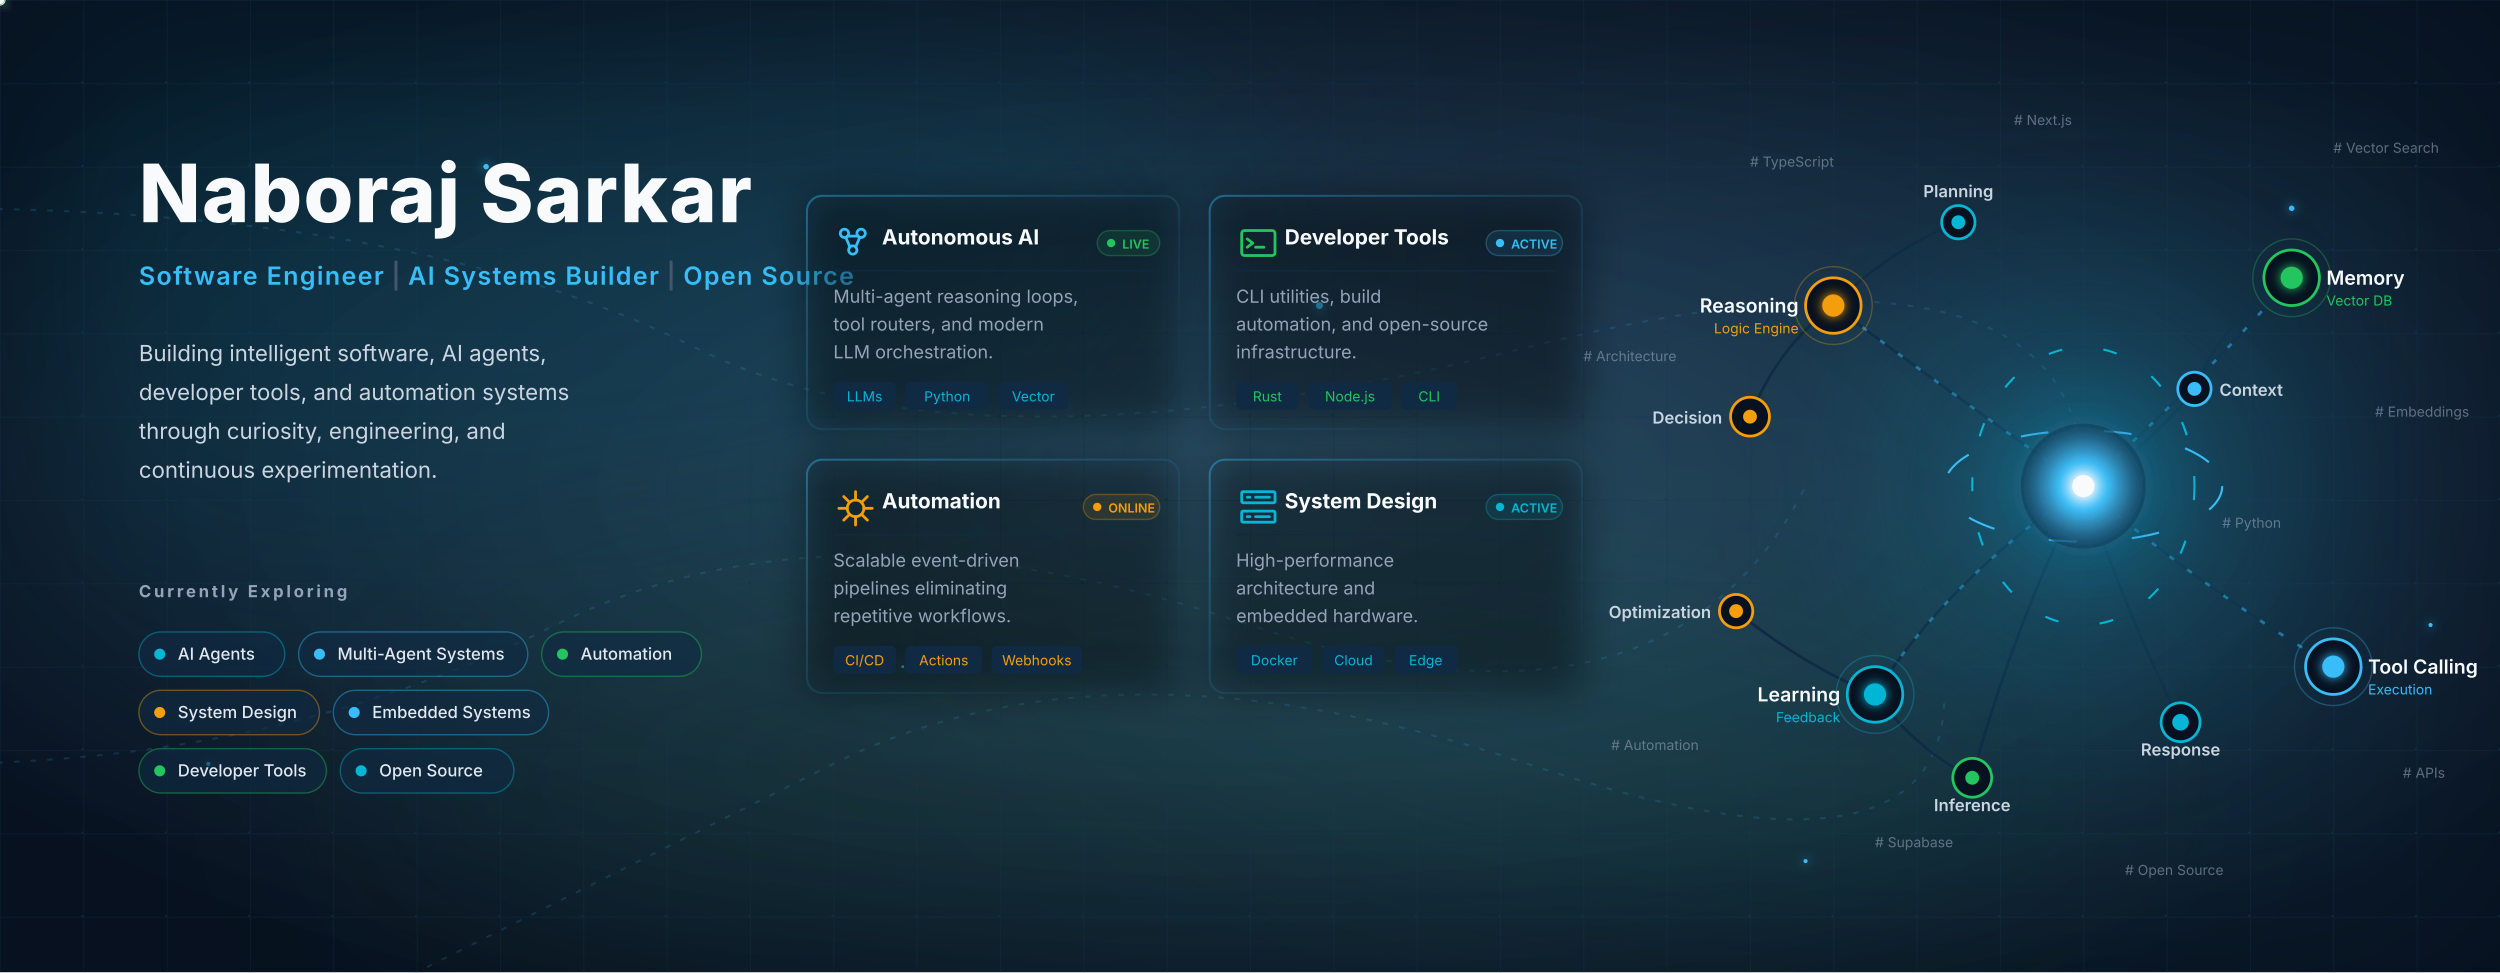
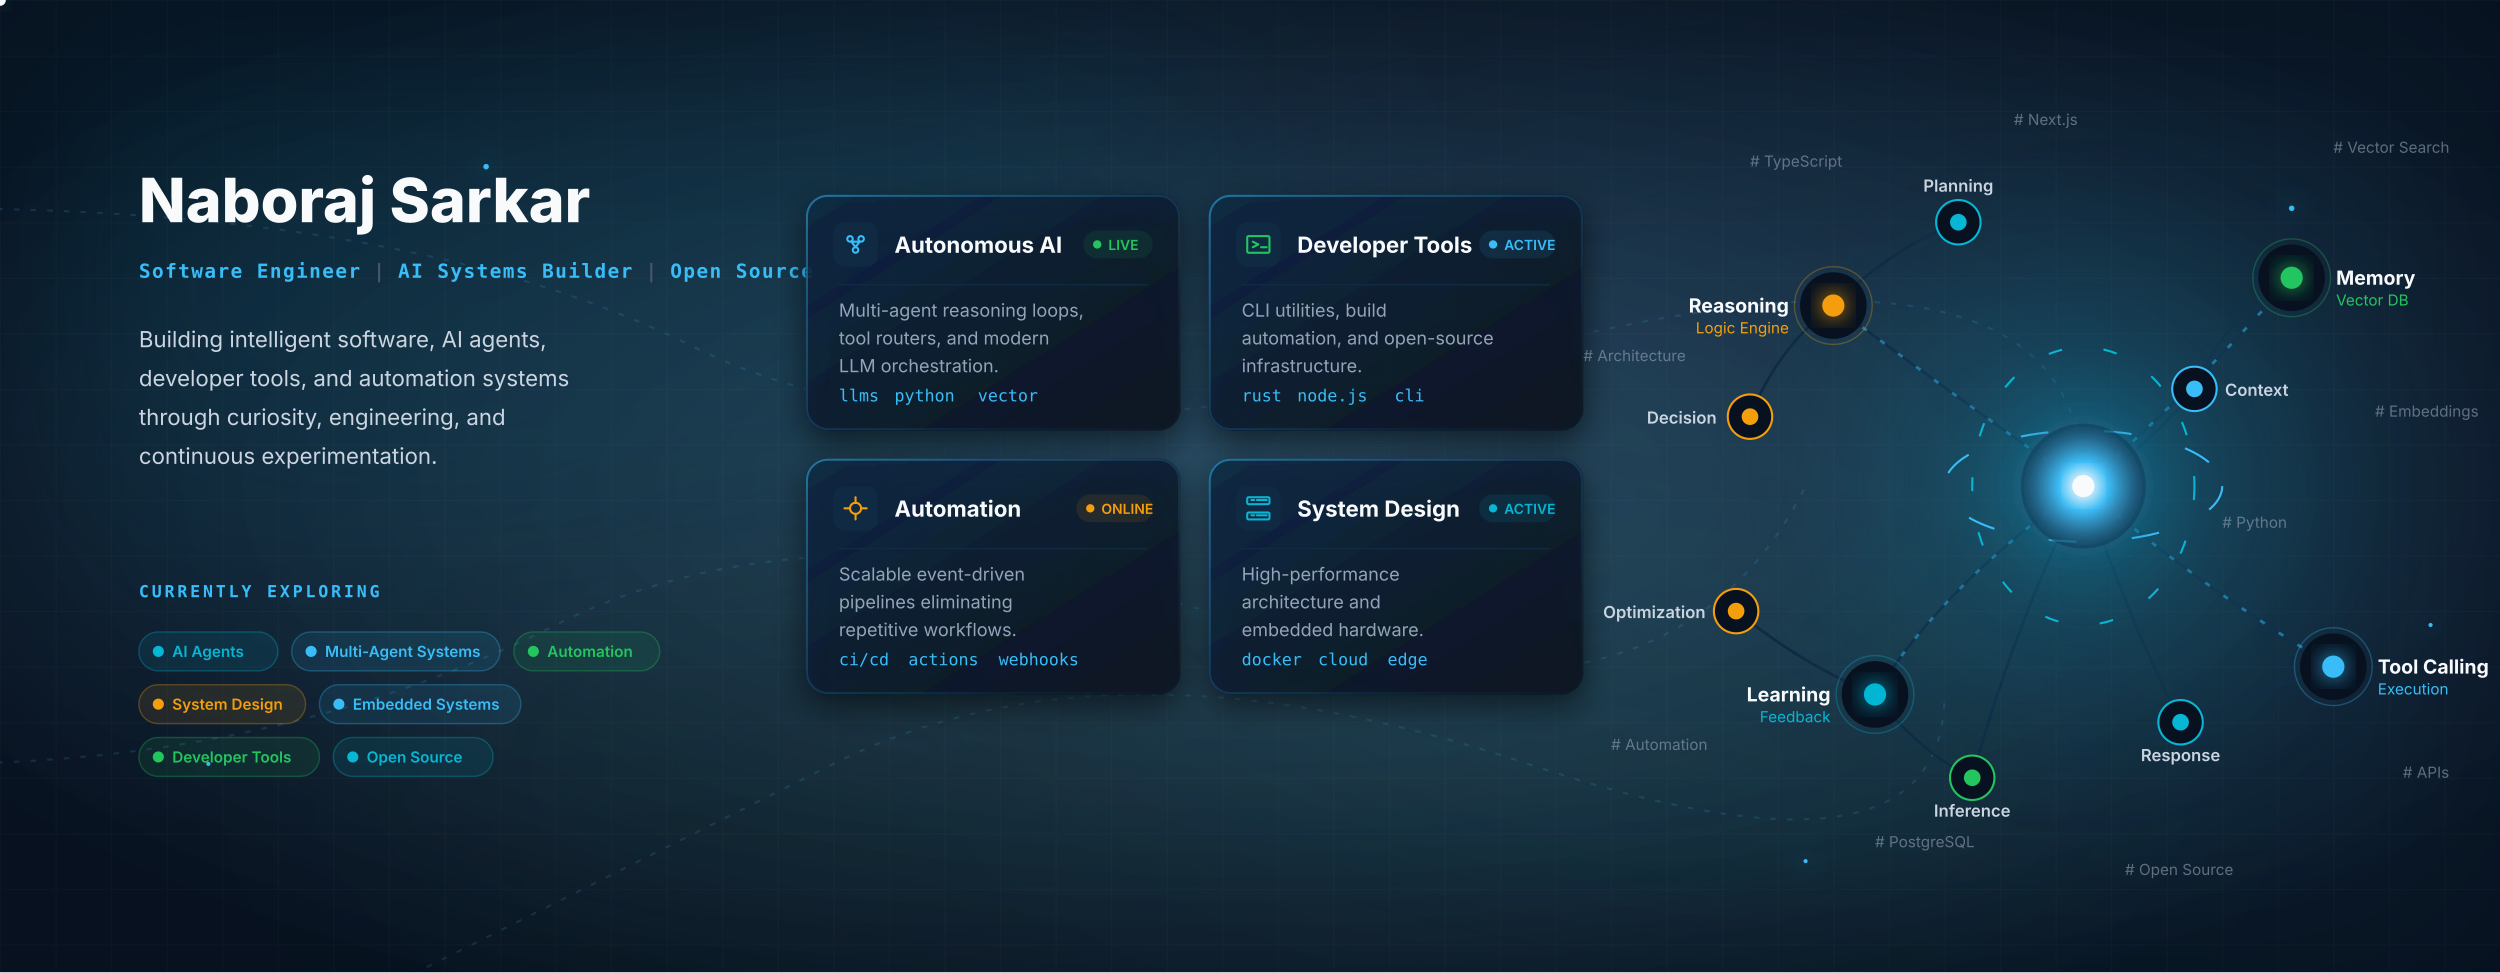
<svg xmlns="http://www.w3.org/2000/svg" viewBox="0 0 1800 700" width="100%" height="100%">
  <defs>
-     <filter id="ai-aurora-blur" x="-50%" y="-50%" width="200%" height="200%">
+     <filter id="ds-aurora-blur" x="-50%" y="-50%" width="200%" height="200%">
      <feGaussianBlur stdDeviation="100" />
    </filter>
-     <filter id="ai-shadow" x="-20%" y="-20%" width="140%" height="140%">
-       <feGaussianBlur stdDeviation="15" result="blur" />
-       <feColorMatrix type="matrix" values="0 0 0 0 0   0 0 0 0 0   0 0 0 0 0  0 0 0 0.5 0" />
+     <filter id="ds-shadow" x="-20%" y="-20%" width="140%" height="140%">
+       <feDropShadow dx="0" dy="8" stdDeviation="12" flood-color="#000000" flood-opacity="0.6" />
    </filter>
-     <filter id="ai-glow" x="-50%" y="-50%" width="200%" height="200%">
-       <feGaussianBlur stdDeviation="4" result="blur" />
+     <filter id="ds-glow" x="-50%" y="-50%" width="200%" height="200%">
+       <feGaussianBlur stdDeviation="8" result="blur" />
      <feMerge>
        <feMergeNode in="blur" />
        <feMergeNode in="SourceGraphic" />
      </feMerge>
    </filter>
-     <filter id="ai-glow-lg" x="-50%" y="-50%" width="200%" height="200%">
+     <filter id="ds-glow-lg" x="-50%" y="-50%" width="200%" height="200%">
      <feGaussianBlur stdDeviation="12" result="blur" />
      <feMerge>
        <feMergeNode in="blur" />
        <feMergeNode in="SourceGraphic" />
      </feMerge>
    </filter>
-     <radialGradient id="bg-glow" cx="50%" cy="50%" r="60%">
+     <radialGradient id="ds-bg-glow" cx="50%" cy="50%" r="60%">
      <stop offset="0%" stop-color="#102A43" stop-opacity="0.9" />
      <stop offset="100%" stop-color="#07111F" stop-opacity="1" />
    </radialGradient>
-     <linearGradient id="card-border" x1="0" y1="0" x2="1" y2="1">
-       <stop offset="0%" stop-color="#38BDF8" stop-opacity="0.4" />
+     <linearGradient id="ds-cardGrad" x1="0" y1="0" x2="1" y2="1">
+       <stop offset="0%" stop-color="#102A43" stop-opacity="0.85" />
+       <stop offset="100%" stop-color="#07111F" stop-opacity="0.95" />
+     </linearGradient>
+     <linearGradient id="ds-cardBorder" x1="0" y1="0" x2="1" y2="1">
+       <stop offset="0%" stop-color="#38BDF8" stop-opacity="0.5" />
      <stop offset="100%" stop-color="#102A43" stop-opacity="0.1" />
    </linearGradient>
    <linearGradient id="scan-grad" x1="0" y1="0" x2="1" y2="0">
      <stop offset="0%" stop-color="#38BDF8" stop-opacity="0" />
      <stop offset="50%" stop-color="#38BDF8" stop-opacity="1" />
      <stop offset="100%" stop-color="#38BDF8" stop-opacity="0" />
    </linearGradient>
    <clipPath id="card-clip">
-       <rect x="1" y="1" width="268" height="168" rx="11" />
+       <rect x="1" y="1" width="268" height="168" rx="15" />
    </clipPath>
    <radialGradient id="core-aura" cx="50%" cy="50%" r="50%">
      <stop offset="0%" stop-color="#38BDF8" stop-opacity="0.25" />
      <stop offset="60%" stop-color="#06B6D4" stop-opacity="0.05" />
      <stop offset="100%" stop-color="#07111F" stop-opacity="0" />
    </radialGradient>
    <radialGradient id="core-glow" cx="50%" cy="50%" r="50%">
      <stop offset="0%" stop-color="#06B6D4" stop-opacity="0.4" />
      <stop offset="100%" stop-color="#07111F" stop-opacity="0" />
    </radialGradient>
    <radialGradient id="brain-grad" cx="50%" cy="50%" r="50%">
      <stop offset="0%" stop-color="#F8FAFC" stop-opacity="1" />
      <stop offset="40%" stop-color="#38BDF8" stop-opacity="0.9" />
      <stop offset="100%" stop-color="#102A43" stop-opacity="0.5" />
    </radialGradient>
-     <pattern id="grid" width="60" height="60" patternUnits="userSpaceOnUse">
-       <path d="M 60 0 L 0 0 0 60" fill="none" stroke="#102A43" stroke-width="1" stroke-opacity="0.5" />
-       <circle cx="60" cy="60" r="1.5" fill="#102A43" opacity="0.8" />
+     <pattern id="ds-grid" width="40" height="40" patternUnits="userSpaceOnUse">
+       <path d="M 40 0 L 0 0 0 40" fill="none" stroke="#F8FAFC" stroke-width="1" stroke-opacity="0.03" />
    </pattern>
    <path id="c-reason" d="M 1500 350 Q 1400 280 1320 220" />
    <path id="c-mem" d="M 1500 350 Q 1580 280 1650 200" />
    <path id="c-tool" d="M 1500 350 Q 1580 420 1680 480" />
    <path id="c-learn" d="M 1500 350 Q 1400 420 1350 500" />
    <path id="c-plan" d="M 1320 220 Q 1360 180 1410 160" />
    <path id="c-decide" d="M 1320 220 Q 1280 250 1260 300" />
    <path id="c-ctx" d="M 1650 200 Q 1600 230 1580 280" />
    <path id="c-ctx-core" d="M 1580 280 Q 1550 320 1500 350" />
    <path id="c-resp" d="M 1680 480 Q 1620 500 1570 520" />
    <path id="c-resp-core" d="M 1570 520 Q 1530 440 1500 350" />
    <path id="c-opt" d="M 1350 500 Q 1300 480 1250 440" />
    <path id="c-inf" d="M 1350 500 Q 1380 540 1420 560" />
    <path id="c-inf-core" d="M 1420 560 Q 1450 450 1500 350" />
    <path id="bg-story-1" d="M -50 150 Q 300 150 500 250 T 1100 250 T 1500 350" fill="none" />
    <path id="bg-story-2" d="M -50 550 Q 200 550 400 450 T 900 450 T 1300 350" fill="none" />
    <path id="bg-story-3" d="M 200 750 Q 400 650 600 550 T 1100 550 T 1400 500" fill="none" />
  </defs>
  <style>
-     @keyframes spin-1 { from { transform: rotate(0deg); } to { transform: rotate(360deg); } }
-     @keyframes spin-rev-1 { from { transform: rotate(0deg); } to { transform: rotate(-360deg); } }
-     @keyframes pulse { 0%, 100% { opacity: 0.3; filter: brightness(1); } 50% { opacity: 1; filter: brightness(1.5); } }
+     @keyframes orbit-ring { from { transform: rotate(0deg); } to { transform: rotate(360deg); } }
+     @keyframes orbit-ring-rev { from { transform: rotate(0deg); } to { transform: rotate(-360deg); } }
+     @keyframes node-pulse { 0%, 100% { opacity: 0.3; filter: brightness(1); transform: scale(1); } 50% { opacity: 1; filter: brightness(1.5); transform: scale(1.1); } }
+     @keyframes ambient-float { 0%, 100% { transform: translateY(0); } 50% { transform: translateY(-10px); } }
    @keyframes particleDrift { 0% { transform: translate(0,0); opacity: 0; } 20% { opacity: 0.6; } 80% { opacity: 0.6; } 100% { transform: translate(25px, -50px); opacity: 0; } }
-     @keyframes flow-1 { from { stroke-dashoffset: 100; } to { stroke-dashoffset: 0; } }
-     @keyframes flow-2 { from { stroke-dashoffset: 0; } to { stroke-dashoffset: 100; } }
+     @keyframes flow-line { from { stroke-dashoffset: 100; } to { stroke-dashoffset: 0; } }
+     @keyframes flow-line-rev { from { stroke-dashoffset: 0; } to { stroke-dashoffset: 100; } }

-     .spin-1 { animation: spin-1 30s linear infinite; }
-     .spin-rev-1 { animation: spin-rev-1 40s linear infinite; }
-     .pulse { animation: pulse 3s ease-in-out infinite; }
+     .orbit-ring { animation: orbit-ring 30s linear infinite; }
+     .orbit-ring-rev { animation: orbit-ring-rev 40s linear infinite; }
+     .node-pulse { animation: node-pulse 2.5s ease-in-out infinite; transform-box: fill-box; transform-origin: 50% 50%; }
+     .ambient-float { animation: ambient-float 8s ease-in-out infinite; }
    .particle { animation: particleDrift linear infinite; }
-     .flow-1 { animation: flow-1 4s linear infinite; }
-     .flow-2 { animation: flow-2 5s linear infinite; }
+     .flow-line { animation: flow-line 4s linear infinite; }
+     .flow-line-rev { animation: flow-line-rev 5s linear infinite; }
  </style>
-   <rect width="1800" height="700" fill="url(#bg-glow)" />
-   <rect width="1800" height="700" fill="url(#grid)" />
-   <ellipse cx="15%" cy="25%" rx="35%" ry="35%" fill="#06B6D4" filter="url(#ai-aurora-blur)" opacity="0.12" />
-   <ellipse cx="85%" cy="50%" rx="45%" ry="45%" fill="#38BDF8" filter="url(#ai-aurora-blur)" opacity="0.08" />
-   <ellipse cx="50%" cy="80%" rx="35%" ry="25%" fill="#22C55E" filter="url(#ai-aurora-blur)" opacity="0.08" />
+   <rect width="1800" height="700" fill="url(#ds-bg-glow)" />
+   <rect width="1800" height="700" fill="url(#ds-grid)" />
+   <ellipse cx="15%" cy="25%" rx="35%" ry="35%" fill="#06B6D4" filter="url(#ds-aurora-blur)" opacity="0.1" />
+   <ellipse cx="85%" cy="50%" rx="45%" ry="45%" fill="#38BDF8" filter="url(#ds-aurora-blur)" opacity="0.08" />
+   <ellipse cx="50%" cy="80%" rx="35%" ry="25%" fill="#22C55E" filter="url(#ds-aurora-blur)" opacity="0.05" />
  <g stroke="#38BDF8" stroke-width="1.5" fill="none" opacity="0.15" stroke-dasharray="4 8">
    <use href="#bg-story-1" />
    <use href="#bg-story-2" />
    <use href="#bg-story-3" />
  </g>
-   <g filter="url(#ai-glow)">
-     <circle r="2.5" fill="#06B6D4" opacity="0.6">
+   <g filter="url(#ds-glow)">
+     <circle r="3" fill="#06B6D4" opacity="0.8">
      <animateMotion dur="10s" repeatCount="indefinite">
        <mpath href="#bg-story-1" />
      </animateMotion>
    </circle>
-     <circle r="3" fill="#38BDF8" opacity="0.6">
+     <circle r="4" fill="#38BDF8" opacity="0.8">
      <animateMotion dur="14s" repeatCount="indefinite">
        <mpath href="#bg-story-1" />
      </animateMotion>
    </circle>
-     <circle r="2" fill="#22C55E" opacity="0.6">
+     <circle r="3" fill="#22C55E" opacity="0.8">
      <animateMotion dur="12s" repeatCount="indefinite">
        <mpath href="#bg-story-2" />
      </animateMotion>
    </circle>
-     <circle r="2.5" fill="#F59E0B" opacity="0.6">
+     <circle r="3" fill="#F59E0B" opacity="0.8">
      <animateMotion dur="15s" repeatCount="indefinite">
        <mpath href="#bg-story-3" />
      </animateMotion>
    </circle>
  </g>
-   <g fill="#38BDF8" filter="url(#ai-glow)">
+   <g fill="#38BDF8" filter="url(#ds-glow)">
    <circle cx="150" cy="550" r="1.5" class="particle" style="animation-duration: 10s;" />
    <circle cx="350" cy="120" r="2" class="particle" style="animation-duration: 15s;" />
    <circle cx="650" cy="480" r="1" class="particle" style="animation-duration: 12s;" />
    <circle cx="950" cy="220" r="2.5" class="particle" style="animation-duration: 18s;" />
    <circle cx="1300" cy="620" r="1.5" class="particle" style="animation-duration: 14s;" />
    <circle cx="1650" cy="150" r="2" class="particle" style="animation-duration: 16s;" />
    <circle cx="1750" cy="450" r="1.5" class="particle" style="animation-duration: 11s;" />
  </g>
  <g transform="translate(100, 160)">
-     <text x="0" y="0" font-family="Inter, system-ui, sans-serif" font-size="58" font-weight="800" fill="#F8FAFC" letter-spacing="1">Naboraj Sarkar</text>
-     <text x="0" y="45" font-family="Inter, system-ui, sans-serif" font-size="18" font-weight="600" fill="#38BDF8" letter-spacing="1">Software Engineer <tspan fill="#475569">|</tspan> AI Systems Builder <tspan fill="#475569">|</tspan> Open Source</text>
-     <text x="0" y="100" font-family="Inter, system-ui, sans-serif" font-size="16" fill="#CBD5E1" line-height="1.6">
+     <text x="0" y="0" font-family="system-ui, -apple-system, sans-serif" font-size="44" font-weight="800" fill="#F8FAFC" letter-spacing="0">Naboraj Sarkar</text>
+     <text x="0" y="40" font-family="'JetBrains Mono', Consolas, monospace" font-size="14" font-weight="600" fill="#38BDF8" letter-spacing="1">Software Engineer <tspan fill="#475569">|</tspan> AI Systems Builder <tspan fill="#475569">|</tspan> Open Source</text>
+     <text x="0" y="90" font-family="system-ui, -apple-system, sans-serif" font-size="16" fill="#CBD5E1" line-height="1.6">
      <tspan x="0" dy="0">Building intelligent software, AI agents,</tspan>
      <tspan x="0" dy="28">developer tools, and automation systems</tspan>
      <tspan x="0" dy="28">through curiosity, engineering, and</tspan>
      <tspan x="0" dy="28">continuous experimentation.</tspan>
    </text>
-     <text x="0" y="270" font-family="Inter, system-ui, sans-serif" font-size="12" font-weight="700" fill="#94A3B8" letter-spacing="2" text-transform="uppercase">Currently Exploring</text>
+     <text x="0" y="270" font-family="'JetBrains Mono', Consolas, monospace" font-size="12" font-weight="700" fill="#38BDF8" letter-spacing="2" text-transform="uppercase">CURRENTLY EXPLORING</text>
    <g transform="translate(0, 295)">
      <g transform="translate(0, 0)">
-         <rect x="0" y="0" width="105" height="32" rx="16" fill="#102A43" fill-opacity="0.6" stroke="#06B6D4" stroke-opacity="0.4" />
-         <circle cx="15" cy="16" r="4" fill="#06B6D4" class="pulse" />
-         <text x="28" y="20" font-family="Inter, system-ui, sans-serif" font-size="12" fill="#E2E8F0" font-weight="500">AI Agents</text>
-       </g>
-       <g transform="translate(115, 0)">
-         <rect x="0" y="0" width="165" height="32" rx="16" fill="#102A43" fill-opacity="0.6" stroke="#38BDF8" stroke-opacity="0.4" />
-         <circle cx="15" cy="16" r="4" fill="#38BDF8" class="pulse" />
-         <text x="28" y="20" font-family="Inter, system-ui, sans-serif" font-size="12" fill="#E2E8F0" font-weight="500">Multi-Agent Systems</text>
-       </g>
-       <g transform="translate(290, 0)">
-         <rect x="0" y="0" width="115" height="32" rx="16" fill="#102A43" fill-opacity="0.6" stroke="#22C55E" stroke-opacity="0.4" />
-         <circle cx="15" cy="16" r="4" fill="#22C55E" class="pulse" />
-         <text x="28" y="20" font-family="Inter, system-ui, sans-serif" font-size="12" fill="#E2E8F0" font-weight="500">Automation</text>
-       </g>
-       <g transform="translate(0, 42)">
-         <rect x="0" y="0" width="130" height="32" rx="16" fill="#102A43" fill-opacity="0.6" stroke="#F59E0B" stroke-opacity="0.4" />
-         <circle cx="15" cy="16" r="4" fill="#F59E0B" class="pulse" />
-         <text x="28" y="20" font-family="Inter, system-ui, sans-serif" font-size="12" fill="#E2E8F0" font-weight="500">System Design</text>
-       </g>
-       <g transform="translate(140, 42)">
-         <rect x="0" y="0" width="155" height="32" rx="16" fill="#102A43" fill-opacity="0.6" stroke="#38BDF8" stroke-opacity="0.4" />
-         <circle cx="15" cy="16" r="4" fill="#38BDF8" class="pulse" />
-         <text x="28" y="20" font-family="Inter, system-ui, sans-serif" font-size="12" fill="#E2E8F0" font-weight="500">Embedded Systems</text>
-       </g>
-       <g transform="translate(0, 84)">
-         <rect x="0" y="0" width="135" height="32" rx="16" fill="#102A43" fill-opacity="0.6" stroke="#22C55E" stroke-opacity="0.4" />
-         <circle cx="15" cy="16" r="4" fill="#22C55E" class="pulse" />
-         <text x="28" y="20" font-family="Inter, system-ui, sans-serif" font-size="12" fill="#E2E8F0" font-weight="500">Developer Tools</text>
-       </g>
-       <g transform="translate(145, 84)">
-         <rect x="0" y="0" width="125" height="32" rx="16" fill="#102A43" fill-opacity="0.6" stroke="#06B6D4" stroke-opacity="0.4" />
-         <circle cx="15" cy="16" r="4" fill="#06B6D4" class="pulse" />
-         <text x="28" y="20" font-family="Inter, system-ui, sans-serif" font-size="12" fill="#E2E8F0" font-weight="500">Open Source</text>
+         <rect x="0" y="0" width="100" height="28" rx="14" fill="#06B6D4" fill-opacity="0.1" stroke="#06B6D4" stroke-opacity="0.3" />
+         <circle cx="14" cy="14" r="4" fill="#06B6D4" class="node-pulse" />
+         <text x="24" y="18" font-family="system-ui, -apple-system, sans-serif" font-size="11" fill="#06B6D4" font-weight="600">AI Agents</text>
+       </g>
+       <g transform="translate(110, 0)">
+         <rect x="0" y="0" width="150" height="28" rx="14" fill="#38BDF8" fill-opacity="0.1" stroke="#38BDF8" stroke-opacity="0.3" />
+         <circle cx="14" cy="14" r="4" fill="#38BDF8" class="node-pulse" />
+         <text x="24" y="18" font-family="system-ui, -apple-system, sans-serif" font-size="11" fill="#38BDF8" font-weight="600">Multi-Agent Systems</text>
+       </g>
+       <g transform="translate(270, 0)">
+         <rect x="0" y="0" width="105" height="28" rx="14" fill="#22C55E" fill-opacity="0.1" stroke="#22C55E" stroke-opacity="0.3" />
+         <circle cx="14" cy="14" r="4" fill="#22C55E" class="node-pulse" />
+         <text x="24" y="18" font-family="system-ui, -apple-system, sans-serif" font-size="11" fill="#22C55E" font-weight="600">Automation</text>
+       </g>
+       <g transform="translate(0, 38)">
+         <rect x="0" y="0" width="120" height="28" rx="14" fill="#F59E0B" fill-opacity="0.1" stroke="#F59E0B" stroke-opacity="0.3" />
+         <circle cx="14" cy="14" r="4" fill="#F59E0B" class="node-pulse" />
+         <text x="24" y="18" font-family="system-ui, -apple-system, sans-serif" font-size="11" fill="#F59E0B" font-weight="600">System Design</text>
+       </g>
+       <g transform="translate(130, 38)">
+         <rect x="0" y="0" width="145" height="28" rx="14" fill="#38BDF8" fill-opacity="0.1" stroke="#38BDF8" stroke-opacity="0.3" />
+         <circle cx="14" cy="14" r="4" fill="#38BDF8" class="node-pulse" />
+         <text x="24" y="18" font-family="system-ui, -apple-system, sans-serif" font-size="11" fill="#38BDF8" font-weight="600">Embedded Systems</text>
+       </g>
+       <g transform="translate(0, 76)">
+         <rect x="0" y="0" width="130" height="28" rx="14" fill="#22C55E" fill-opacity="0.1" stroke="#22C55E" stroke-opacity="0.3" />
+         <circle cx="14" cy="14" r="4" fill="#22C55E" class="node-pulse" />
+         <text x="24" y="18" font-family="system-ui, -apple-system, sans-serif" font-size="11" fill="#22C55E" font-weight="600">Developer Tools</text>
+       </g>
+       <g transform="translate(140, 76)">
+         <rect x="0" y="0" width="115" height="28" rx="14" fill="#06B6D4" fill-opacity="0.1" stroke="#06B6D4" stroke-opacity="0.3" />
+         <circle cx="14" cy="14" r="4" fill="#06B6D4" class="node-pulse" />
+         <text x="24" y="18" font-family="system-ui, -apple-system, sans-serif" font-size="11" fill="#06B6D4" font-weight="600">Open Source</text>
      </g>
    </g>
  </g>
  <g transform="translate(580, 140)">
-     <rect x="0" y="0" width="270" height="170" rx="12" fill="#0D1B2A" fill-opacity="0.8" filter="url(#ai-shadow)" />
-     <rect x="1" y="1" width="268" height="168" rx="11" fill="none" stroke="url(#card-border)" stroke-width="1.5" />
+     <rect x="0" y="0" width="270" height="170" rx="16" fill="url(#ds-cardGrad)" filter="url(#ds-shadow)" />
+     <rect x="1" y="1" width="268" height="168" rx="15" fill="none" stroke="url(#ds-cardBorder)" stroke-width="1.5" />
    <rect x="-100" y="1" width="100" height="2" fill="url(#scan-grad)" clip-path="url(#card-clip)">
      <animate attributeName="x" values="-100; 270; -100" dur="4s" repeatCount="indefinite" />
    </rect>
-     <g transform="translate(20, 20)" stroke="#38BDF8" stroke-width="2" stroke-linecap="round" stroke-linejoin="round" fill="none">
-       <circle cx="8" cy="8" r="3" />
-       <circle cx="20" cy="8" r="3" />
-       <circle cx="14" cy="20" r="3" />
-       <path d="M 10 10 L 18 10 M 12 18 L 9 11 M 16 18 L 19 11" />
-     </g>
-     <text x="55" y="36" font-family="Inter, system-ui, sans-serif" font-size="15" font-weight="700" fill="#F8FAFC">Autonomous AI</text>
-     <g transform="translate(210, 26)">
-       <rect x="0" y="0" width="45" height="18" rx="9" fill="#22C55E" fill-opacity="0.1" stroke="#22C55E" stroke-opacity="0.3" />
-       <circle cx="10" cy="9" r="3" fill="#22C55E" class="pulse" />
-       <text x="18" y="13" font-family="Inter, system-ui, sans-serif" font-size="9" font-weight="600" fill="#22C55E">LIVE</text>
-     </g>
-     <line x1="20" y1="55" x2="250" y2="55" stroke="#102A43" stroke-width="1" />
-     <text x="20" y="78" font-family="Inter, system-ui, sans-serif" font-size="13" fill="#94A3B8" line-height="1.5">
-       <tspan x="20" dy="0">Multi-agent reasoning loops,</tspan>
-       <tspan x="20" dy="20">tool routers, and modern</tspan>
-       <tspan x="20" dy="20">LLM orchestration.</tspan>
+     <rect x="20" y="20" width="32" height="32" rx="8" fill="#102A43" />
+     <g transform="translate(26, 26)" stroke="#38BDF8" stroke-width="1.5" stroke-linecap="round" stroke-linejoin="round" fill="none">
+       <circle cx="6" cy="6" r="2" />
+       <circle cx="14" cy="6" r="2" />
+       <circle cx="10" cy="14" r="2" />
+       <path d="M 8 8 L 12 8 M 10 12 L 7 8 M 10 12 L 13 8" />
+     </g>
+     <text x="64" y="42" font-family="system-ui, -apple-system, sans-serif" font-size="16" font-weight="700" fill="#F8FAFC">Autonomous AI</text>
+     <g transform="translate(200, 26)">
+       <rect x="0" y="0" width="50" height="20" rx="10" fill="#22C55E" fill-opacity="0.1" />
+       <circle cx="10" cy="10" r="3" fill="#22C55E" class="node-pulse" />
+       <text x="18" y="14" font-family="system-ui, -apple-system, sans-serif" font-size="10" font-weight="600" fill="#22C55E">LIVE</text>
+     </g>
+     <line x1="24" y1="65" x2="246" y2="65" stroke="#102A43" stroke-width="1" />
+     <text x="24" y="88" font-family="system-ui, -apple-system, sans-serif" font-size="13" fill="#94A3B8" line-height="1.5">
+       <tspan x="24" dy="0">Multi-agent reasoning loops,</tspan>
+       <tspan x="24" dy="20">tool routers, and modern</tspan>
+       <tspan x="24" dy="20">LLM orchestration.</tspan>
    </text>
-     <g transform="translate(20, 135)">
-       <rect x="0" y="0" width="45" height="20" rx="4" fill="#102A43" />
-       <text x="22.5" y="14" font-family="Inter, system-ui, sans-serif" font-size="10" fill="#06B6D4" text-anchor="middle">LLMs</text>
-       <rect x="52" y="0" width="60" height="20" rx="4" fill="#102A43" />
-       <text x="82" y="14" font-family="Inter, system-ui, sans-serif" font-size="10" fill="#06B6D4" text-anchor="middle">Python</text>
-       <rect x="119" y="0" width="50" height="20" rx="4" fill="#102A43" />
-       <text x="144" y="14" font-family="Inter, system-ui, sans-serif" font-size="10" fill="#06B6D4" text-anchor="middle">Vector</text>
+     <g transform="translate(24, 135)" font-family="'JetBrains Mono', Consolas, monospace" font-size="12" fill="#38BDF8">
+       <text x="0" y="14">llms</text>
+       <text x="40" y="14">python</text>
+       <text x="100" y="14">vector</text>
    </g>
  </g>
  <g transform="translate(870, 140)">
-     <rect x="0" y="0" width="270" height="170" rx="12" fill="#0D1B2A" fill-opacity="0.8" filter="url(#ai-shadow)" />
-     <rect x="1" y="1" width="268" height="168" rx="11" fill="none" stroke="url(#card-border)" stroke-width="1.5" />
+     <rect x="0" y="0" width="270" height="170" rx="16" fill="url(#ds-cardGrad)" filter="url(#ds-shadow)" />
+     <rect x="1" y="1" width="268" height="168" rx="15" fill="none" stroke="url(#ds-cardBorder)" stroke-width="1.5" />
    <rect x="-100" y="1" width="100" height="2" fill="url(#scan-grad)" clip-path="url(#card-clip)">
      <animate attributeName="x" values="-100; 270; -100" dur="4.5s" repeatCount="indefinite" />
    </rect>
-     <g transform="translate(20, 20)" stroke="#22C55E" stroke-width="2" stroke-linecap="round" stroke-linejoin="round" fill="none">
-       <rect x="4" y="6" width="24" height="18" rx="2" />
-       <polyline points="8 12 12 15 8 18" />
-       <line x1="14" y1="18" x2="20" y2="18" />
-     </g>
-     <text x="55" y="36" font-family="Inter, system-ui, sans-serif" font-size="15" font-weight="700" fill="#F8FAFC">Developer Tools</text>
-     <g transform="translate(200, 26)">
-       <rect x="0" y="0" width="55" height="18" rx="9" fill="#38BDF8" fill-opacity="0.1" stroke="#38BDF8" stroke-opacity="0.3" />
-       <circle cx="10" cy="9" r="3" fill="#38BDF8" class="pulse" />
-       <text x="18" y="13" font-family="Inter, system-ui, sans-serif" font-size="9" font-weight="600" fill="#38BDF8">ACTIVE</text>
-     </g>
-     <line x1="20" y1="55" x2="250" y2="55" stroke="#102A43" stroke-width="1" />
-     <text x="20" y="78" font-family="Inter, system-ui, sans-serif" font-size="13" fill="#94A3B8" line-height="1.5">
-       <tspan x="20" dy="0">CLI utilities, build</tspan>
-       <tspan x="20" dy="20">automation, and open-source</tspan>
-       <tspan x="20" dy="20">infrastructure.</tspan>
+     <rect x="20" y="20" width="32" height="32" rx="8" fill="#102A43" />
+     <g transform="translate(26, 26)" stroke="#22C55E" stroke-width="1.5" stroke-linecap="round" stroke-linejoin="round" fill="none">
+       <rect x="2" y="4" width="16" height="12" rx="1" />
+       <polyline points="6 8 10 10 6 12" />
+       <line x1="12" y1="12" x2="16" y2="12" />
+     </g>
+     <text x="64" y="42" font-family="system-ui, -apple-system, sans-serif" font-size="16" font-weight="700" fill="#F8FAFC">Developer Tools</text>
+     <g transform="translate(195, 26)">
+       <rect x="0" y="0" width="55" height="20" rx="10" fill="#38BDF8" fill-opacity="0.1" />
+       <circle cx="10" cy="10" r="3" fill="#38BDF8" class="node-pulse" />
+       <text x="18" y="14" font-family="system-ui, -apple-system, sans-serif" font-size="10" font-weight="600" fill="#38BDF8">ACTIVE</text>
+     </g>
+     <line x1="24" y1="65" x2="246" y2="65" stroke="#102A43" stroke-width="1" />
+     <text x="24" y="88" font-family="system-ui, -apple-system, sans-serif" font-size="13" fill="#94A3B8" line-height="1.5">
+       <tspan x="24" dy="0">CLI utilities, build</tspan>
+       <tspan x="24" dy="20">automation, and open-source</tspan>
+       <tspan x="24" dy="20">infrastructure.</tspan>
    </text>
-     <g transform="translate(20, 135)">
-       <rect x="0" y="0" width="45" height="20" rx="4" fill="#102A43" />
-       <text x="22.5" y="14" font-family="Inter, system-ui, sans-serif" font-size="10" fill="#22C55E" text-anchor="middle">Rust</text>
-       <rect x="52" y="0" width="60" height="20" rx="4" fill="#102A43" />
-       <text x="82" y="14" font-family="Inter, system-ui, sans-serif" font-size="10" fill="#22C55E" text-anchor="middle">Node.js</text>
-       <rect x="119" y="0" width="40" height="20" rx="4" fill="#102A43" />
-       <text x="139" y="14" font-family="Inter, system-ui, sans-serif" font-size="10" fill="#22C55E" text-anchor="middle">CLI</text>
+     <g transform="translate(24, 135)" font-family="'JetBrains Mono', Consolas, monospace" font-size="12" fill="#38BDF8">
+       <text x="0" y="14">rust</text>
+       <text x="40" y="14">node.js</text>
+       <text x="110" y="14">cli</text>
    </g>
  </g>
  <g transform="translate(580, 330)">
-     <rect x="0" y="0" width="270" height="170" rx="12" fill="#0D1B2A" fill-opacity="0.8" filter="url(#ai-shadow)" />
-     <rect x="1" y="1" width="268" height="168" rx="11" fill="none" stroke="url(#card-border)" stroke-width="1.5" />
+     <rect x="0" y="0" width="270" height="170" rx="16" fill="url(#ds-cardGrad)" filter="url(#ds-shadow)" />
+     <rect x="1" y="1" width="268" height="168" rx="15" fill="none" stroke="url(#ds-cardBorder)" stroke-width="1.5" />
    <rect x="-100" y="1" width="100" height="2" fill="url(#scan-grad)" clip-path="url(#card-clip)">
      <animate attributeName="x" values="-100; 270; -100" dur="3.5s" repeatCount="indefinite" />
    </rect>
-     <g transform="translate(20, 20)" stroke="#F59E0B" stroke-width="2" stroke-linecap="round" stroke-linejoin="round" fill="none">
-       <circle cx="16" cy="16" r="6" />
-       <path d="M 16 4 L 16 10 M 16 22 L 16 28 M 4 16 L 10 16 M 22 16 L 28 16" />
-       <path d="M 7.5 7.5 L 11.5 11.5 M 20.5 20.5 L 24.5 24.5 M 24.5 7.5 L 20.5 11.5 M 11.5 20.5 L 7.5 24.5" />
-     </g>
-     <text x="55" y="36" font-family="Inter, system-ui, sans-serif" font-size="15" font-weight="700" fill="#F8FAFC">Automation</text>
-     <g transform="translate(200, 26)">
-       <rect x="0" y="0" width="55" height="18" rx="9" fill="#F59E0B" fill-opacity="0.1" stroke="#F59E0B" stroke-opacity="0.3" />
-       <circle cx="10" cy="9" r="3" fill="#F59E0B" class="pulse" />
-       <text x="18" y="13" font-family="Inter, system-ui, sans-serif" font-size="9" font-weight="600" fill="#F59E0B">ONLINE</text>
-     </g>
-     <line x1="20" y1="55" x2="250" y2="55" stroke="#102A43" stroke-width="1" />
-     <text x="20" y="78" font-family="Inter, system-ui, sans-serif" font-size="13" fill="#94A3B8" line-height="1.5">
-       <tspan x="20" dy="0">Scalable event-driven</tspan>
-       <tspan x="20" dy="20">pipelines eliminating</tspan>
-       <tspan x="20" dy="20">repetitive workflows.</tspan>
+     <rect x="20" y="20" width="32" height="32" rx="8" fill="#102A43" />
+     <g transform="translate(26, 26)" stroke="#F59E0B" stroke-width="1.5" stroke-linecap="round" stroke-linejoin="round" fill="none">
+       <circle cx="10" cy="10" r="4" />
+       <path d="M 10 2 L 10 6 M 10 14 L 10 18 M 2 10 L 6 10 M 14 10 L 18 10" />
+     </g>
+     <text x="64" y="42" font-family="system-ui, -apple-system, sans-serif" font-size="16" font-weight="700" fill="#F8FAFC">Automation</text>
+     <g transform="translate(195, 26)">
+       <rect x="0" y="0" width="55" height="20" rx="10" fill="#F59E0B" fill-opacity="0.1" />
+       <circle cx="10" cy="10" r="3" fill="#F59E0B" class="node-pulse" />
+       <text x="18" y="14" font-family="system-ui, -apple-system, sans-serif" font-size="10" font-weight="600" fill="#F59E0B">ONLINE</text>
+     </g>
+     <line x1="24" y1="65" x2="246" y2="65" stroke="#102A43" stroke-width="1" />
+     <text x="24" y="88" font-family="system-ui, -apple-system, sans-serif" font-size="13" fill="#94A3B8" line-height="1.5">
+       <tspan x="24" dy="0">Scalable event-driven</tspan>
+       <tspan x="24" dy="20">pipelines eliminating</tspan>
+       <tspan x="24" dy="20">repetitive workflows.</tspan>
    </text>
-     <g transform="translate(20, 135)">
-       <rect x="0" y="0" width="45" height="20" rx="4" fill="#102A43" />
-       <text x="22.5" y="14" font-family="Inter, system-ui, sans-serif" font-size="10" fill="#F59E0B" text-anchor="middle">CI/CD</text>
-       <rect x="52" y="0" width="55" height="20" rx="4" fill="#102A43" />
-       <text x="79.5" y="14" font-family="Inter, system-ui, sans-serif" font-size="10" fill="#F59E0B" text-anchor="middle">Actions</text>
-       <rect x="114" y="0" width="65" height="20" rx="4" fill="#102A43" />
-       <text x="146.5" y="14" font-family="Inter, system-ui, sans-serif" font-size="10" fill="#F59E0B" text-anchor="middle">Webhooks</text>
+     <g transform="translate(24, 135)" font-family="'JetBrains Mono', Consolas, monospace" font-size="12" fill="#38BDF8">
+       <text x="0" y="14">ci/cd</text>
+       <text x="50" y="14">actions</text>
+       <text x="115" y="14">webhooks</text>
    </g>
  </g>
  <g transform="translate(870, 330)">
-     <rect x="0" y="0" width="270" height="170" rx="12" fill="#0D1B2A" fill-opacity="0.8" filter="url(#ai-shadow)" />
-     <rect x="1" y="1" width="268" height="168" rx="11" fill="none" stroke="url(#card-border)" stroke-width="1.5" />
+     <rect x="0" y="0" width="270" height="170" rx="16" fill="url(#ds-cardGrad)" filter="url(#ds-shadow)" />
+     <rect x="1" y="1" width="268" height="168" rx="15" fill="none" stroke="url(#ds-cardBorder)" stroke-width="1.5" />
    <rect x="-100" y="1" width="100" height="2" fill="url(#scan-grad)" clip-path="url(#card-clip)">
      <animate attributeName="x" values="-100; 270; -100" dur="4.2s" repeatCount="indefinite" />
    </rect>
-     <g transform="translate(20, 20)" stroke="#06B6D4" stroke-width="2" stroke-linecap="round" stroke-linejoin="round" fill="none">
-       <rect x="4" y="4" width="24" height="8" rx="1" />
-       <rect x="4" y="18" width="24" height="8" rx="1" />
-       <line x1="8" y1="8" x2="10" y2="8" />
-       <line x1="8" y1="22" x2="10" y2="22" />
-       <line x1="14" y1="8" x2="24" y2="8" />
-       <line x1="14" y1="22" x2="24" y2="22" />
-     </g>
-     <text x="55" y="36" font-family="Inter, system-ui, sans-serif" font-size="15" font-weight="700" fill="#F8FAFC">System Design</text>
-     <g transform="translate(200, 26)">
-       <rect x="0" y="0" width="55" height="18" rx="9" fill="#06B6D4" fill-opacity="0.1" stroke="#06B6D4" stroke-opacity="0.3" />
-       <circle cx="10" cy="9" r="3" fill="#06B6D4" class="pulse" />
-       <text x="18" y="13" font-family="Inter, system-ui, sans-serif" font-size="9" font-weight="600" fill="#06B6D4">ACTIVE</text>
-     </g>
-     <line x1="20" y1="55" x2="250" y2="55" stroke="#102A43" stroke-width="1" />
-     <text x="20" y="78" font-family="Inter, system-ui, sans-serif" font-size="13" fill="#94A3B8" line-height="1.5">
-       <tspan x="20" dy="0">High-performance</tspan>
-       <tspan x="20" dy="20">architecture and</tspan>
-       <tspan x="20" dy="20">embedded hardware.</tspan>
+     <rect x="20" y="20" width="32" height="32" rx="8" fill="#102A43" />
+     <g transform="translate(26, 26)" stroke="#06B6D4" stroke-width="1.5" stroke-linecap="round" stroke-linejoin="round" fill="none">
+       <rect x="2" y="2" width="16" height="5" rx="1" />
+       <rect x="2" y="13" width="16" height="5" rx="1" />
+       <line x1="5" y1="4" x2="7" y2="4" />
+       <line x1="5" y1="15" x2="7" y2="15" />
+       <line x1="9" y1="4" x2="16" y2="4" />
+       <line x1="9" y1="15" x2="16" y2="15" />
+     </g>
+     <text x="64" y="42" font-family="system-ui, -apple-system, sans-serif" font-size="16" font-weight="700" fill="#F8FAFC">System Design</text>
+     <g transform="translate(195, 26)">
+       <rect x="0" y="0" width="55" height="20" rx="10" fill="#06B6D4" fill-opacity="0.1" />
+       <circle cx="10" cy="10" r="3" fill="#06B6D4" class="node-pulse" />
+       <text x="18" y="14" font-family="system-ui, -apple-system, sans-serif" font-size="10" font-weight="600" fill="#06B6D4">ACTIVE</text>
+     </g>
+     <line x1="24" y1="65" x2="246" y2="65" stroke="#102A43" stroke-width="1" />
+     <text x="24" y="88" font-family="system-ui, -apple-system, sans-serif" font-size="13" fill="#94A3B8" line-height="1.5">
+       <tspan x="24" dy="0">High-performance</tspan>
+       <tspan x="24" dy="20">architecture and</tspan>
+       <tspan x="24" dy="20">embedded hardware.</tspan>
    </text>
-     <g transform="translate(20, 135)">
-       <rect x="0" y="0" width="55" height="20" rx="4" fill="#102A43" />
-       <text x="27.5" y="14" font-family="Inter, system-ui, sans-serif" font-size="10" fill="#06B6D4" text-anchor="middle">Docker</text>
-       <rect x="62" y="0" width="45" height="20" rx="4" fill="#102A43" />
-       <text x="84.5" y="14" font-family="Inter, system-ui, sans-serif" font-size="10" fill="#06B6D4" text-anchor="middle">Cloud</text>
-       <rect x="114" y="0" width="45" height="20" rx="4" fill="#102A43" />
-       <text x="136.5" y="14" font-family="Inter, system-ui, sans-serif" font-size="10" fill="#06B6D4" text-anchor="middle">Edge</text>
+     <g transform="translate(24, 135)" font-family="'JetBrains Mono', Consolas, monospace" font-size="12" fill="#38BDF8">
+       <text x="0" y="14">docker</text>
+       <text x="55" y="14">cloud</text>
+       <text x="105" y="14">edge</text>
    </g>
  </g>
  <g stroke="#102A43" stroke-width="2" fill="none">
    <use href="#c-reason" />
    <use href="#c-mem" />
    <use href="#c-tool" />
    <use href="#c-learn" />
    <use href="#c-plan" />
    <use href="#c-decide" />
    <use href="#c-ctx" />
    <use href="#c-ctx-core" />
    <use href="#c-resp" />
    <use href="#c-resp-core" />
    <use href="#c-opt" />
    <use href="#c-inf" />
    <use href="#c-inf-core" />
  </g>
  <g stroke="#38BDF8" stroke-width="2" fill="none" stroke-opacity="0.5">
-     <use href="#c-reason" stroke-dasharray="4 12" class="flow-1" />
-     <use href="#c-mem" stroke-dasharray="4 12" class="flow-2" />
-     <use href="#c-tool" stroke-dasharray="4 12" class="flow-1" />
-     <use href="#c-learn" stroke-dasharray="4 12" class="flow-2" />
-   </g>
-   <g filter="url(#ai-glow)">
+     <use href="#c-reason" stroke-dasharray="4 12" class="flow-line" />
+     <use href="#c-mem" stroke-dasharray="4 12" class="flow-line-rev" />
+     <use href="#c-tool" stroke-dasharray="4 12" class="flow-line" />
+     <use href="#c-learn" stroke-dasharray="4 12" class="flow-line-rev" />
+   </g>
+   <g filter="url(#ds-glow)">
    <circle r="4" fill="#F8FAFC">
      <animateMotion dur="2.5s" repeatCount="indefinite">
        <mpath href="#c-reason" />
      </animateMotion>
    </circle>
-     <circle r="3" fill="#06B6D4">
+     <circle r="4" fill="#06B6D4">
      <animateMotion dur="3s" repeatCount="indefinite">
        <mpath href="#c-mem" />
      </animateMotion>
    </circle>
-     <circle r="3.5" fill="#22C55E">
+     <circle r="4" fill="#22C55E">
      <animateMotion dur="2.8s" repeatCount="indefinite">
        <mpath href="#c-tool" />
      </animateMotion>
    </circle>
-     <circle r="3" fill="#F59E0B">
+     <circle r="4" fill="#F59E0B">
      <animateMotion dur="3.2s" repeatCount="indefinite">
        <mpath href="#c-learn" />
      </animateMotion>
    </circle>
-     <circle r="2.5" fill="#38BDF8">
+     <circle r="4" fill="#38BDF8">
      <animateMotion dur="2s" repeatCount="indefinite">
        <mpath href="#c-plan" />
      </animateMotion>
    </circle>
-     <circle r="2.5" fill="#F59E0B">
+     <circle r="4" fill="#F59E0B">
      <animateMotion dur="2.5s" repeatCount="indefinite">
        <mpath href="#c-decide" />
      </animateMotion>
    </circle>
-     <circle r="3" fill="#06B6D4">
+     <circle r="4" fill="#06B6D4">
      <animateMotion dur="2s" repeatCount="indefinite">
        <mpath href="#c-ctx" />
      </animateMotion>
    </circle>
-     <circle r="3" fill="#F8FAFC">
+     <circle r="4" fill="#F8FAFC">
      <animateMotion dur="3s" repeatCount="indefinite">
        <mpath href="#c-ctx-core" />
      </animateMotion>
    </circle>
-     <circle r="2.5" fill="#22C55E">
+     <circle r="4" fill="#22C55E">
      <animateMotion dur="2.2s" repeatCount="indefinite">
        <mpath href="#c-resp" />
      </animateMotion>
    </circle>
-     <circle r="2.5" fill="#38BDF8">
+     <circle r="4" fill="#38BDF8">
      <animateMotion dur="3.5s" repeatCount="indefinite">
        <mpath href="#c-resp-core" />
      </animateMotion>
    </circle>
-     <circle r="3" fill="#F59E0B">
+     <circle r="4" fill="#F59E0B">
      <animateMotion dur="2.8s" repeatCount="indefinite">
        <mpath href="#c-opt" />
      </animateMotion>
    </circle>
-     <circle r="2.5" fill="#06B6D4">
+     <circle r="4" fill="#06B6D4">
      <animateMotion dur="2.4s" repeatCount="indefinite">
        <mpath href="#c-inf" />
      </animateMotion>
    </circle>
-     <circle r="3" fill="#F8FAFC">
+     <circle r="4" fill="#F8FAFC">
      <animateMotion dur="3.2s" repeatCount="indefinite">
        <mpath href="#c-inf-core" />
      </animateMotion>
    </circle>
  </g>
  <g id="ai-core">
    <circle cx="1500" cy="350" r="280" fill="url(#core-aura)" />
    <circle cx="1500" cy="350" r="140" fill="url(#core-glow)" />
    <g transform="translate(1500, 350)">
-       <g class="spin-1">
+       <g class="orbit-ring">
        <ellipse cx="0" cy="0" rx="100" ry="40" fill="none" stroke="#38BDF8" stroke-width="1.5" stroke-dasharray="20 40" />
      </g>
-       <g class="spin-rev-1">
+       <g class="orbit-ring-rev">
        <ellipse cx="0" cy="0" rx="80" ry="100" fill="none" stroke="#06B6D4" stroke-width="1.5" stroke-dasharray="10 30" />
      </g>
    </g>
-     <circle cx="1500" cy="350" r="45" fill="url(#brain-grad)" filter="url(#ai-glow-lg)">
+     <circle cx="1500" cy="350" r="45" fill="url(#brain-grad)" filter="url(#ds-glow-lg)">
      <animate attributeName="r" values="40;48;40" dur="5s" repeatCount="indefinite" />
      <animate attributeName="opacity" values="0.8;1;0.8" dur="5s" repeatCount="indefinite" />
    </circle>
-     <circle cx="1500" cy="350" r="8" fill="#F8FAFC" filter="url(#ai-glow)">
+     <circle cx="1500" cy="350" r="8" fill="#F8FAFC" filter="url(#ds-glow)">
      <animate attributeName="opacity" values="0.5;1;0.5" dur="2s" repeatCount="indefinite" />
    </circle>
  </g>
  <g transform="translate(1320, 220)">
-     <circle r="28" fill="none" stroke="#F59E0B" stroke-width="1" opacity="0.3" class="pulse" />
-     <circle r="20" fill="#07111F" stroke="#F59E0B" stroke-width="2" />
-     <circle r="8" fill="#F59E0B" filter="url(#ai-glow)" />
-     <text x="-25" y="5" font-family="Inter, system-ui, sans-serif" font-size="14" fill="#F8FAFC" font-weight="600" text-anchor="end">Reasoning</text>
-     <text x="-25" y="20" font-family="Inter, system-ui, sans-serif" font-size="10" fill="#F59E0B" text-anchor="end">Logic Engine</text>
+     <circle r="28" fill="none" stroke="#F59E0B" stroke-width="1" opacity="0.3" class="node-pulse" />
+     <circle r="24" fill="#07111F" />
+     <circle r="24" fill="url(#core-glow)" />
+     <circle r="22" fill="#07111F" />
+     <circle r="8" fill="#F59E0B" filter="url(#ds-glow)" />
+     <text x="-32" y="5" font-family="system-ui, -apple-system, sans-serif" font-size="14" fill="#F8FAFC" font-weight="700" text-anchor="end">Reasoning</text>
+     <text x="-32" y="20" font-family="system-ui, -apple-system, sans-serif" font-size="11" fill="#F59E0B" text-anchor="end">Logic Engine</text>
  </g>
  <g transform="translate(1410, 160)">
-     <circle r="12" fill="#07111F" stroke="#06B6D4" stroke-width="2" />
-     <circle r="5" fill="#06B6D4" class="pulse" />
-     <text x="0" y="-18" font-family="Inter, system-ui, sans-serif" font-size="12" fill="#CBD5E1" font-weight="600" text-anchor="middle">Planning</text>
+     <circle r="16" fill="#07111F" stroke="#06B6D4" stroke-width="1.5" />
+     <circle r="6" fill="#06B6D4" class="node-pulse" />
+     <text x="0" y="-22" font-family="system-ui, -apple-system, sans-serif" font-size="12" fill="#CBD5E1" font-weight="600" text-anchor="middle">Planning</text>
  </g>
  <g transform="translate(1260, 300)">
-     <circle r="14" fill="#07111F" stroke="#F59E0B" stroke-width="2" />
-     <circle r="5" fill="#F59E0B" class="pulse" />
-     <text x="-20" y="5" font-family="Inter, system-ui, sans-serif" font-size="12" fill="#CBD5E1" font-weight="600" text-anchor="end">Decision</text>
+     <circle r="16" fill="#07111F" stroke="#F59E0B" stroke-width="1.5" />
+     <circle r="6" fill="#F59E0B" class="node-pulse" />
+     <text x="-24" y="5" font-family="system-ui, -apple-system, sans-serif" font-size="12" fill="#CBD5E1" font-weight="600" text-anchor="end">Decision</text>
  </g>
  <g transform="translate(1650, 200)">
-     <circle r="28" fill="none" stroke="#22C55E" stroke-width="1" opacity="0.3" class="pulse" />
-     <circle r="20" fill="#07111F" stroke="#22C55E" stroke-width="2" />
-     <circle r="8" fill="#22C55E" filter="url(#ai-glow)" />
-     <text x="25" y="5" font-family="Inter, system-ui, sans-serif" font-size="14" fill="#F8FAFC" font-weight="600" text-anchor="start">Memory</text>
-     <text x="25" y="20" font-family="Inter, system-ui, sans-serif" font-size="10" fill="#22C55E" text-anchor="start">Vector DB</text>
+     <circle r="28" fill="none" stroke="#22C55E" stroke-width="1" opacity="0.3" class="node-pulse" />
+     <circle r="24" fill="#07111F" />
+     <circle r="24" fill="url(#core-glow)" />
+     <circle r="22" fill="#07111F" />
+     <circle r="8" fill="#22C55E" filter="url(#ds-glow)" />
+     <text x="32" y="5" font-family="system-ui, -apple-system, sans-serif" font-size="14" fill="#F8FAFC" font-weight="700" text-anchor="start">Memory</text>
+     <text x="32" y="20" font-family="system-ui, -apple-system, sans-serif" font-size="11" fill="#22C55E" text-anchor="start">Vector DB</text>
  </g>
  <g transform="translate(1580, 280)">
-     <circle r="12" fill="#07111F" stroke="#38BDF8" stroke-width="2" />
-     <circle r="5" fill="#38BDF8" class="pulse" />
-     <text x="18" y="5" font-family="Inter, system-ui, sans-serif" font-size="12" fill="#CBD5E1" font-weight="600" text-anchor="start">Context</text>
+     <circle r="16" fill="#07111F" stroke="#38BDF8" stroke-width="1.5" />
+     <circle r="6" fill="#38BDF8" class="node-pulse" />
+     <text x="22" y="5" font-family="system-ui, -apple-system, sans-serif" font-size="12" fill="#CBD5E1" font-weight="600" text-anchor="start">Context</text>
  </g>
  <g transform="translate(1680, 480)">
-     <circle r="28" fill="none" stroke="#38BDF8" stroke-width="1" opacity="0.3" class="pulse" />
-     <circle r="20" fill="#07111F" stroke="#38BDF8" stroke-width="2" />
-     <circle r="8" fill="#38BDF8" filter="url(#ai-glow)" />
-     <text x="25" y="5" font-family="Inter, system-ui, sans-serif" font-size="14" fill="#F8FAFC" font-weight="600" text-anchor="start">Tool Calling</text>
-     <text x="25" y="20" font-family="Inter, system-ui, sans-serif" font-size="10" fill="#38BDF8" text-anchor="start">Execution</text>
+     <circle r="28" fill="none" stroke="#38BDF8" stroke-width="1" opacity="0.3" class="node-pulse" />
+     <circle r="24" fill="#07111F" />
+     <circle r="24" fill="url(#core-glow)" />
+     <circle r="22" fill="#07111F" />
+     <circle r="8" fill="#38BDF8" filter="url(#ds-glow)" />
+     <text x="32" y="5" font-family="system-ui, -apple-system, sans-serif" font-size="14" fill="#F8FAFC" font-weight="700" text-anchor="start">Tool Calling</text>
+     <text x="32" y="20" font-family="system-ui, -apple-system, sans-serif" font-size="11" fill="#38BDF8" text-anchor="start">Execution</text>
  </g>
  <g transform="translate(1570, 520)">
-     <circle r="14" fill="#07111F" stroke="#06B6D4" stroke-width="2" />
-     <circle r="6" fill="#06B6D4" class="pulse" />
-     <text x="0" y="24" font-family="Inter, system-ui, sans-serif" font-size="12" fill="#CBD5E1" font-weight="600" text-anchor="middle">Response</text>
+     <circle r="16" fill="#07111F" stroke="#06B6D4" stroke-width="1.5" />
+     <circle r="6" fill="#06B6D4" class="node-pulse" />
+     <text x="0" y="28" font-family="system-ui, -apple-system, sans-serif" font-size="12" fill="#CBD5E1" font-weight="600" text-anchor="middle">Response</text>
  </g>
  <g transform="translate(1350, 500)">
-     <circle r="28" fill="none" stroke="#06B6D4" stroke-width="1" opacity="0.3" class="pulse" />
-     <circle r="20" fill="#07111F" stroke="#06B6D4" stroke-width="2" />
-     <circle r="8" fill="#06B6D4" filter="url(#ai-glow)" />
-     <text x="-25" y="5" font-family="Inter, system-ui, sans-serif" font-size="14" fill="#F8FAFC" font-weight="600" text-anchor="end">Learning</text>
-     <text x="-25" y="20" font-family="Inter, system-ui, sans-serif" font-size="10" fill="#06B6D4" text-anchor="end">Feedback</text>
+     <circle r="28" fill="none" stroke="#06B6D4" stroke-width="1" opacity="0.3" class="node-pulse" />
+     <circle r="24" fill="#07111F" />
+     <circle r="24" fill="url(#core-glow)" />
+     <circle r="22" fill="#07111F" />
+     <circle r="8" fill="#06B6D4" filter="url(#ds-glow)" />
+     <text x="-32" y="5" font-family="system-ui, -apple-system, sans-serif" font-size="14" fill="#F8FAFC" font-weight="700" text-anchor="end">Learning</text>
+     <text x="-32" y="20" font-family="system-ui, -apple-system, sans-serif" font-size="11" fill="#06B6D4" text-anchor="end">Feedback</text>
  </g>
  <g transform="translate(1250, 440)">
-     <circle r="12" fill="#07111F" stroke="#F59E0B" stroke-width="2" />
-     <circle r="5" fill="#F59E0B" class="pulse" />
-     <text x="-18" y="5" font-family="Inter, system-ui, sans-serif" font-size="12" fill="#CBD5E1" font-weight="600" text-anchor="end">Optimization</text>
+     <circle r="16" fill="#07111F" stroke="#F59E0B" stroke-width="1.5" />
+     <circle r="6" fill="#F59E0B" class="node-pulse" />
+     <text x="-22" y="5" font-family="system-ui, -apple-system, sans-serif" font-size="12" fill="#CBD5E1" font-weight="600" text-anchor="end">Optimization</text>
  </g>
  <g transform="translate(1420, 560)">
-     <circle r="14" fill="#07111F" stroke="#22C55E" stroke-width="2" />
-     <circle r="5" fill="#22C55E" class="pulse" />
-     <text x="0" y="24" font-family="Inter, system-ui, sans-serif" font-size="12" fill="#CBD5E1" font-weight="600" text-anchor="middle">Inference</text>
-   </g>
-   <g font-family="Inter, system-ui, sans-serif" font-size="10" fill="#94A3B8" opacity="0.6">
+     <circle r="16" fill="#07111F" stroke="#22C55E" stroke-width="1.5" />
+     <circle r="6" fill="#22C55E" class="node-pulse" />
+     <text x="0" y="28" font-family="system-ui, -apple-system, sans-serif" font-size="12" fill="#CBD5E1" font-weight="600" text-anchor="middle">Inference</text>
+   </g>
+   <g font-family="system-ui, -apple-system, sans-serif" font-size="11" fill="#94A3B8" opacity="0.6" class="ambient-float">
    <text x="1680" y="110"># Vector Search</text>
    <text x="1710" y="300"># Embeddings</text>
    <text x="1600" y="380"># Python</text>
    <text x="1730" y="560"># APIs</text>
    <text x="1450" y="90"># Next.js</text>
    <text x="1260" y="120"># TypeScript</text>
    <text x="1140" y="260"># Architecture</text>
    <text x="1160" y="540"># Automation</text>
-     <text x="1350" y="610"># Supabase</text>
+     <text x="1350" y="610"># PostgreSQL</text>
    <text x="1530" y="630"># Open Source</text>
  </g>
</svg>
